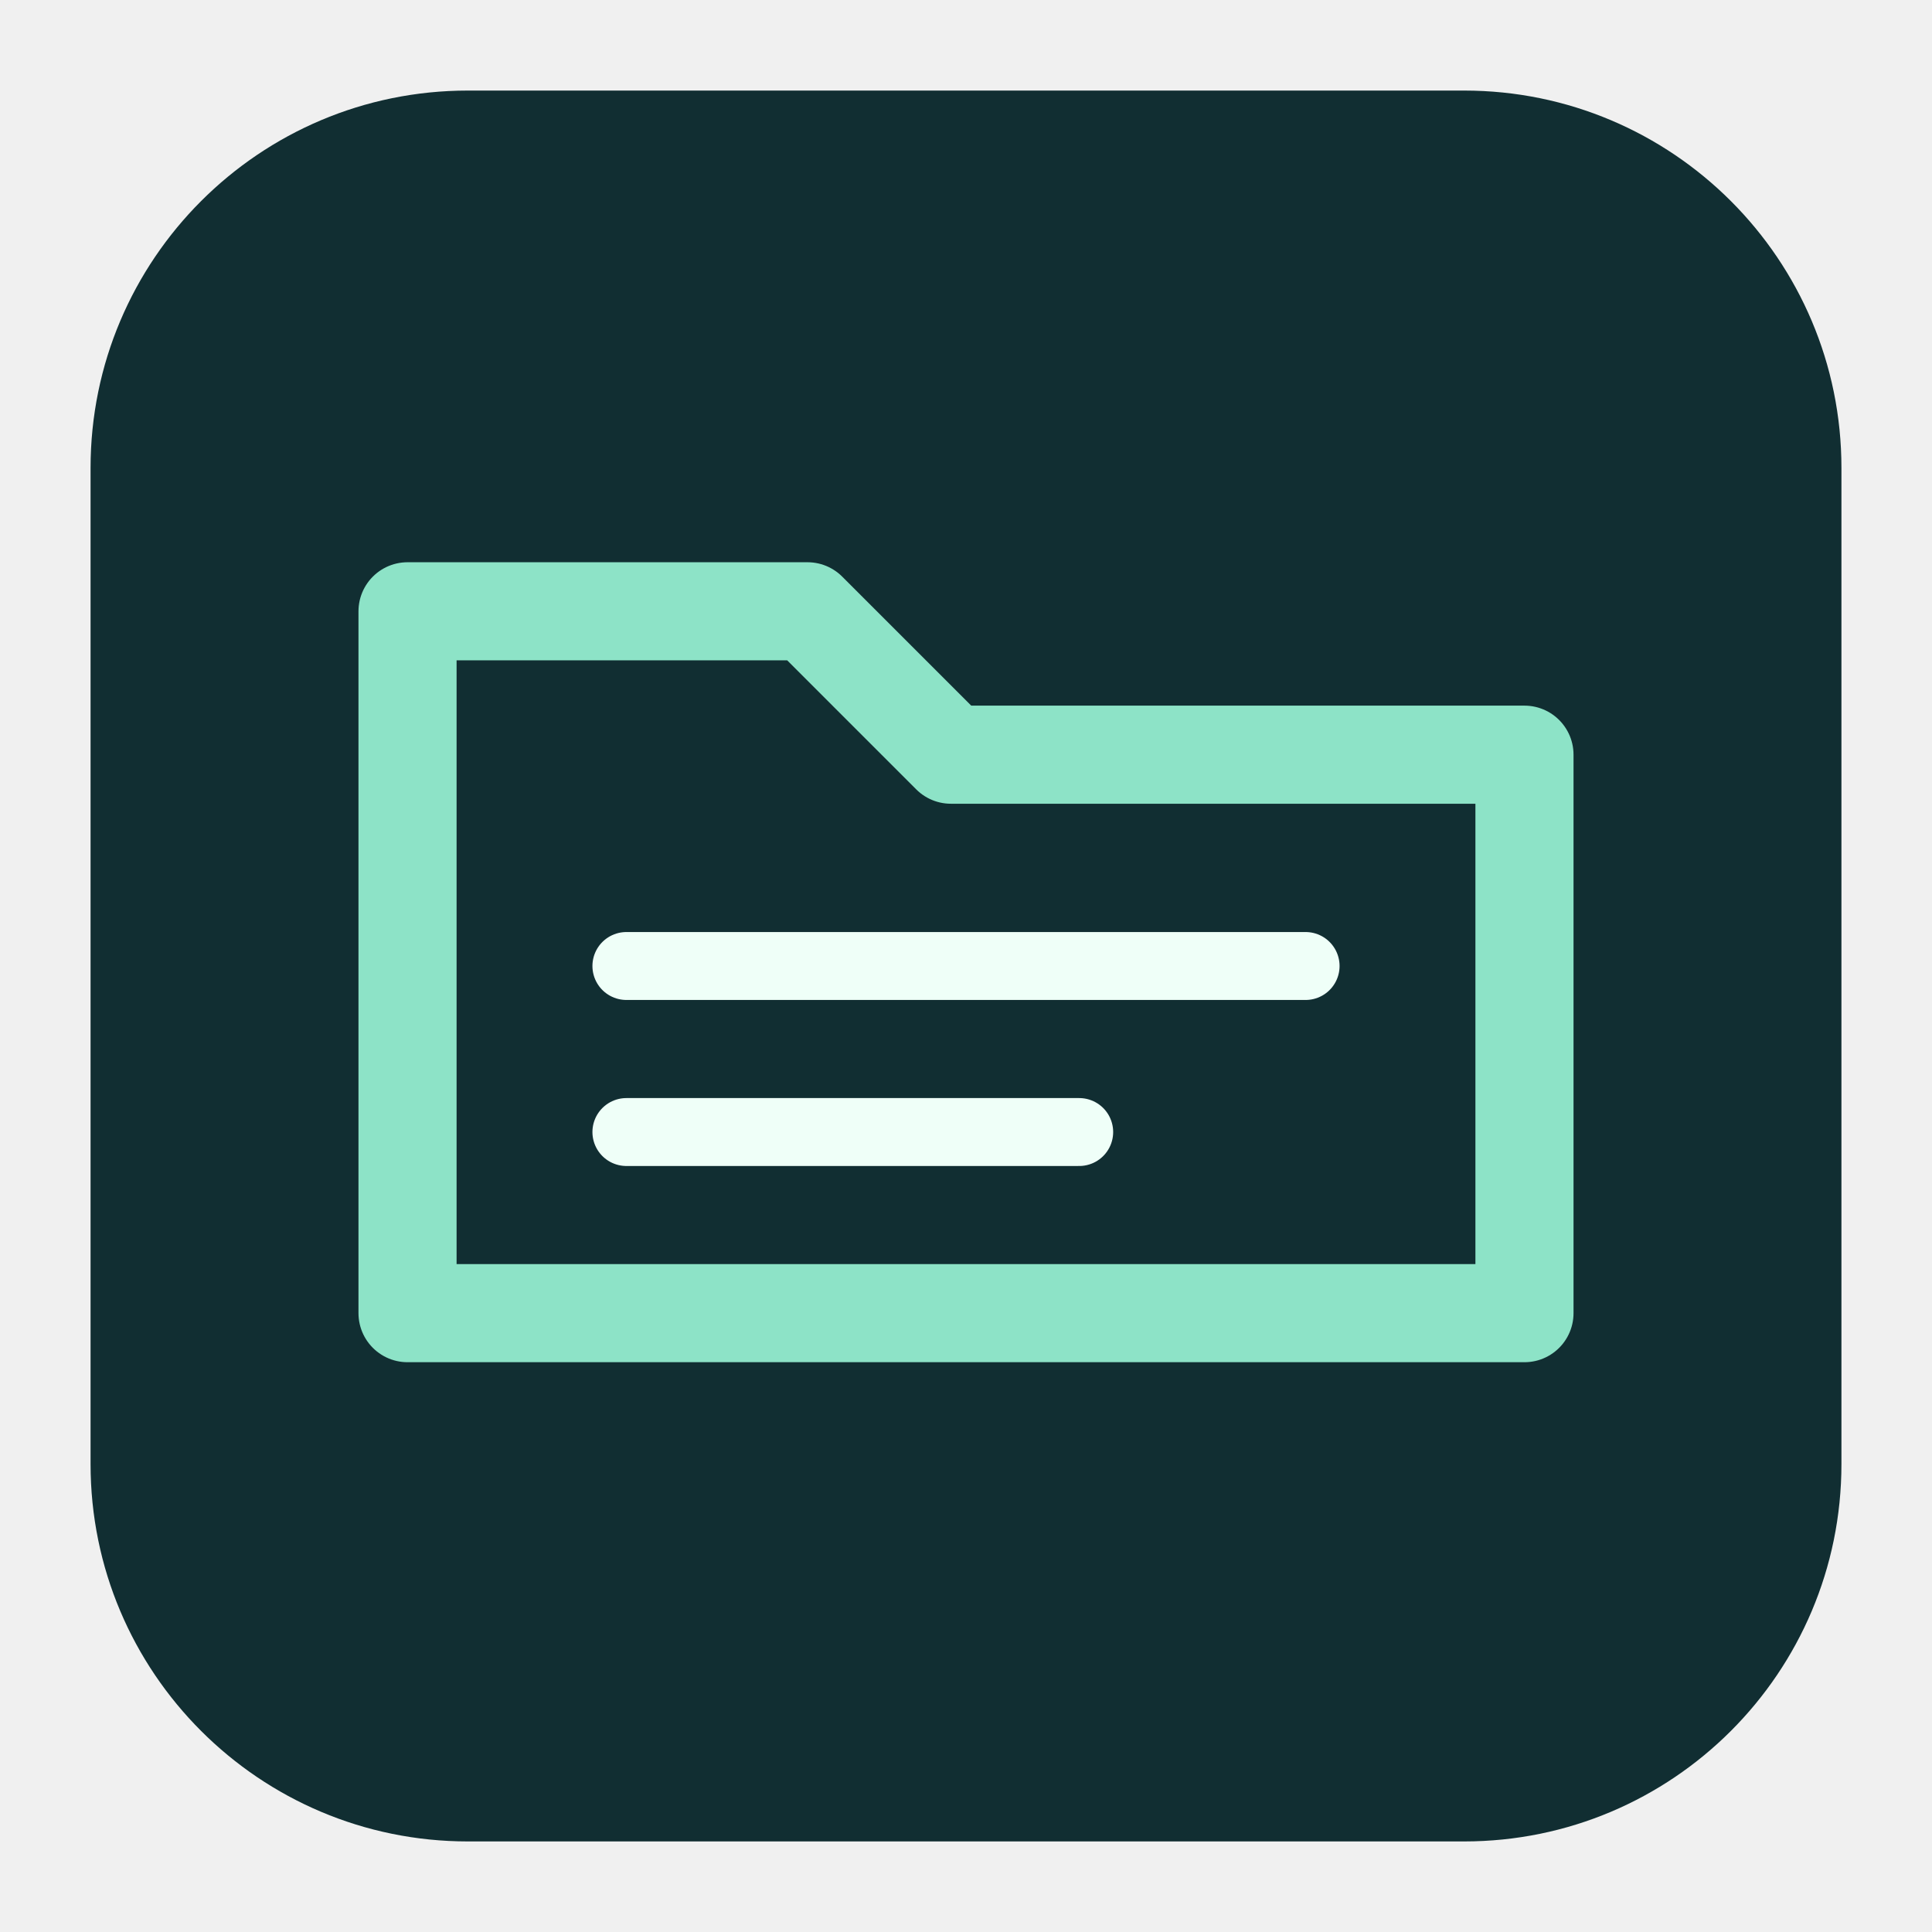
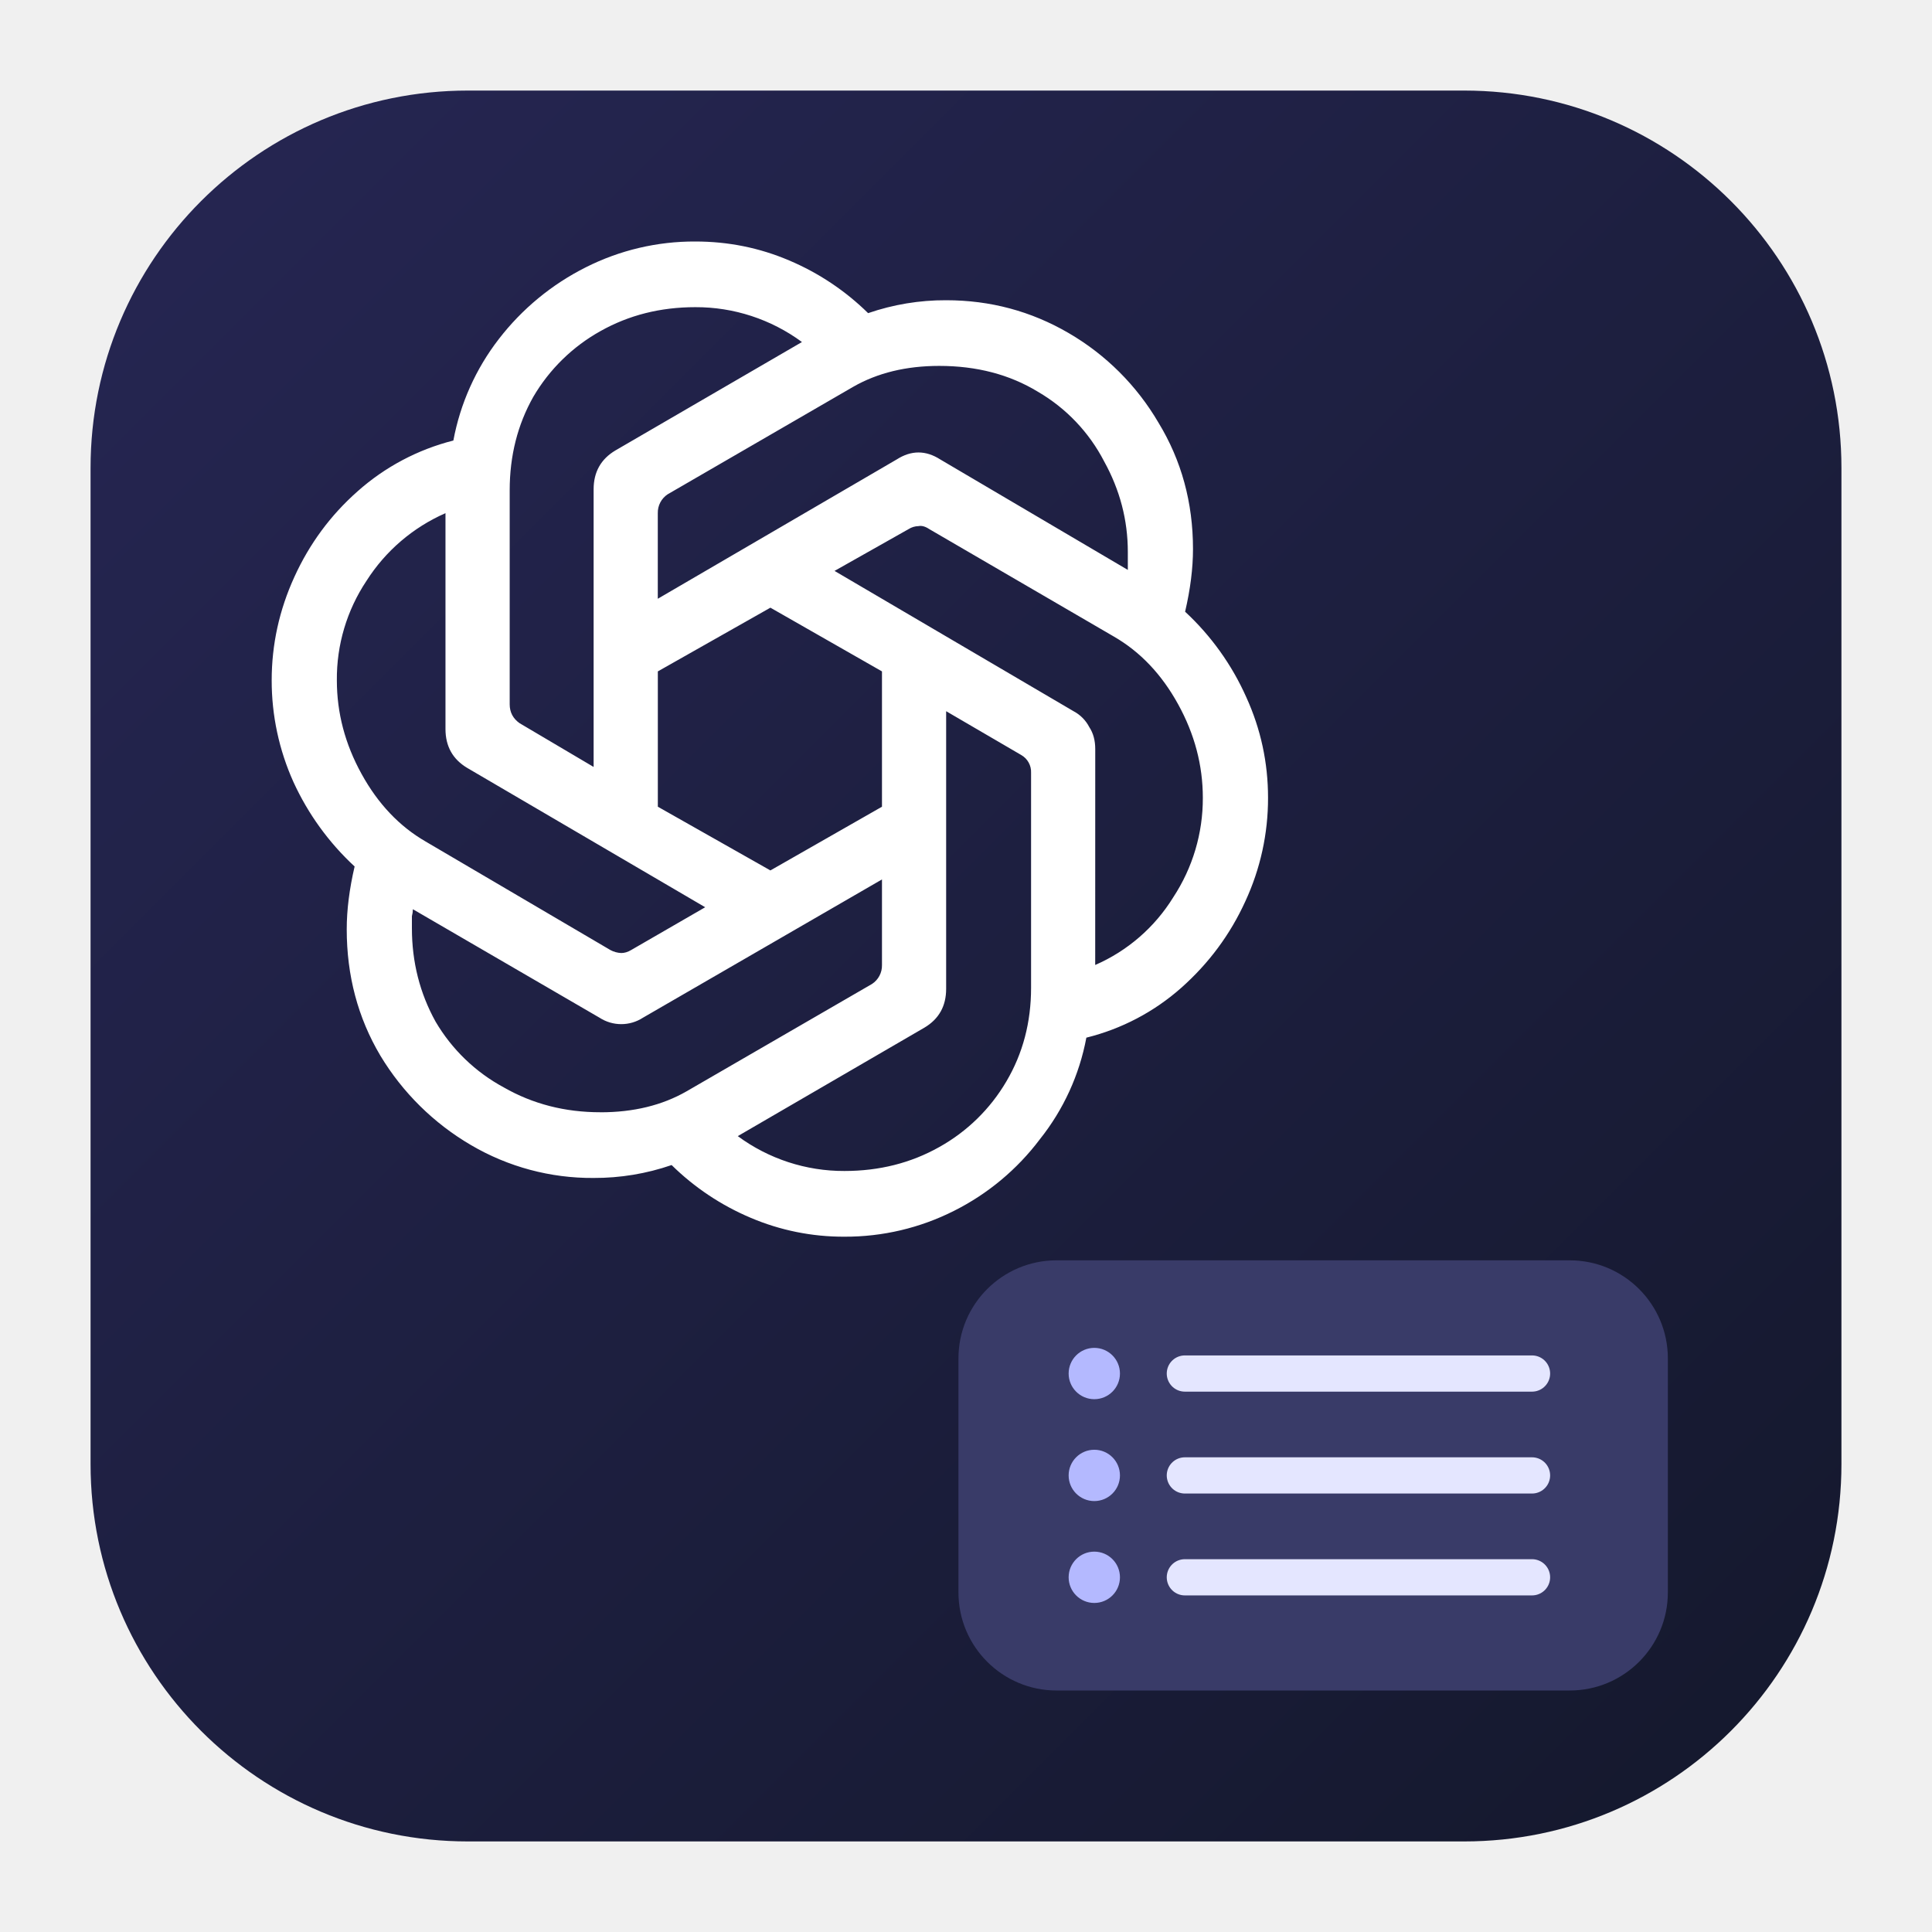
<svg xmlns="http://www.w3.org/2000/svg" viewBox="0 0 256 256" width="256" height="256">
-   <rect x="12" y="12" width="232" height="232" rx="50" fill="#112e32" />
-   <path d="M54 81h53l19 19h76v74H54z" stroke="#8de3c7" stroke-width="13" fill="none" stroke-linejoin="round" />
-   <path d="M83 128h90m-90 22h60" stroke="#effff8" stroke-width="9" stroke-linecap="round" />
+   <defs>
+     <linearGradient id="background" x2="1" y2="1" gradientUnits="objectBoundingBox">
+       <stop stop-color="#262653" />
+       <stop offset="1" stop-color="#14182c" />
+     </linearGradient>
+   </defs>
+   <rect x="12" y="12" width="232" height="232" rx="50" fill="url(#background)" />
+   <path d="M13.798 23.976a5.7 5.7 0 0 1-2.26-.456 6.1 6.1 0 0 1-1.903-1.27 5.7 5.7 0 0 1-1.88.311 5.75 5.75 0 0 1-2.95-.79 6.2 6.2 0 0 1-2.188-2.159q-.81-1.366-.809-3.045 0-.695.19-1.51a6.4 6.4 0 0 1-1.475-2.038A5.95 5.95 0 0 1 0 10.573Q0 9.278.547 8.08q.547-1.2 1.523-2.062a5.5 5.5 0 0 1 2.307-1.223A5.7 5.7 0 0 1 5.472 2.35 6.1 6.1 0 0 1 7.565.623 5.8 5.8 0 0 1 10.206 0q1.19 0 2.26.456a6.1 6.1 0 0 1 1.903 1.27 5.7 5.7 0 0 1 1.88-.311q1.594 0 2.95.79a6 6 0 0 1 2.165 2.159q.832 1.366.832 3.045 0 .695-.19 1.51a6.3 6.3 0 0 1 1.475 2.062q.523 1.15.523 2.422a5.9 5.9 0 0 1-.547 2.493q-.547 1.2-1.546 2.086a5.4 5.4 0 0 1-2.284 1.199 5.56 5.56 0 0 1-1.118 2.445 5.9 5.9 0 0 1-2.07 1.727 5.8 5.8 0 0 1-2.64.623m-5.876-2.997q1.19 0 2.07-.504l4.472-2.589a.53.53 0 0 0 .238-.455v-2.062L8.945 18.7a.96.96 0 0 1-1.047 0l-4.496-2.613a.7.7 0 0 1-.024.168v.287q0 1.224.571 2.254a4.24 4.24 0 0 0 1.642 1.583q1.047.6 2.331.599m.238-3.908a.6.6 0 0 0 .262.072q.118 0 .238-.072l1.784-1.031-5.734-3.357q-.522-.312-.523-.935V6.545a4.3 4.3 0 0 0-1.903 1.63 4.25 4.25 0 0 0-.714 2.398q0 1.176.595 2.254.594 1.08 1.546 1.63zm5.638 5.323q1.26 0 2.284-.576a4.3 4.3 0 0 0 1.618-1.582q.595-1.008.595-2.254v-5.179a.47.47 0 0 0-.238-.431l-1.808-1.055v6.689q0 .624-.524.935l-4.496 2.613a4.3 4.3 0 0 0 2.57.84m.904-8.776v-3.26l-2.688-1.535-2.712 1.535v3.26l2.712 1.535zM7.756 5.97q0-.623.523-.935l4.496-2.613a4.3 4.3 0 0 0-2.569-.84q-1.26 0-2.284.576A4.3 4.3 0 0 0 6.304 3.74q-.57 1.008-.57 2.254v5.155q0 .287.237.455l1.785 1.055zM19.84 17.43a4.16 4.16 0 0 0 1.88-1.63 4.33 4.33 0 0 0 .713-2.397q0-1.176-.595-2.254-.594-1.08-1.546-1.63l-4.449-2.59q-.143-.096-.261-.072a.46.46 0 0 0-.238.072L13.56 7.936l5.758 3.38a.9.9 0 0 1 .38.384q.143.216.143.528zM15.059 5.25q.524-.335 1.047 0l4.52 2.662V7.48q0-1.15-.57-2.181A4.14 4.14 0 0 0 18.46 3.62q-1.023-.623-2.379-.623-1.19 0-2.07.503L9.54 6.09a.53.53 0 0 0-.238.455v2.062z" transform="translate(36 32) scale(5.5)" fill="#fff" />
+   <rect x="127" y="167" width="94" height="57" rx="13" fill="#393b68" />
+   <g fill="#b4b9ff">
+     <circle cx="145" cy="182" r="3.4" />
+     <circle cx="145" cy="195.5" r="3.4" />
+     <circle cx="145" cy="209" r="3.4" />
+   </g>
+   <path d="M157 182h46m-46 13.5h46m-46 13.5h46" fill="none" stroke="#e4e6ff" stroke-width="4.8" stroke-linecap="round" />
</svg>
